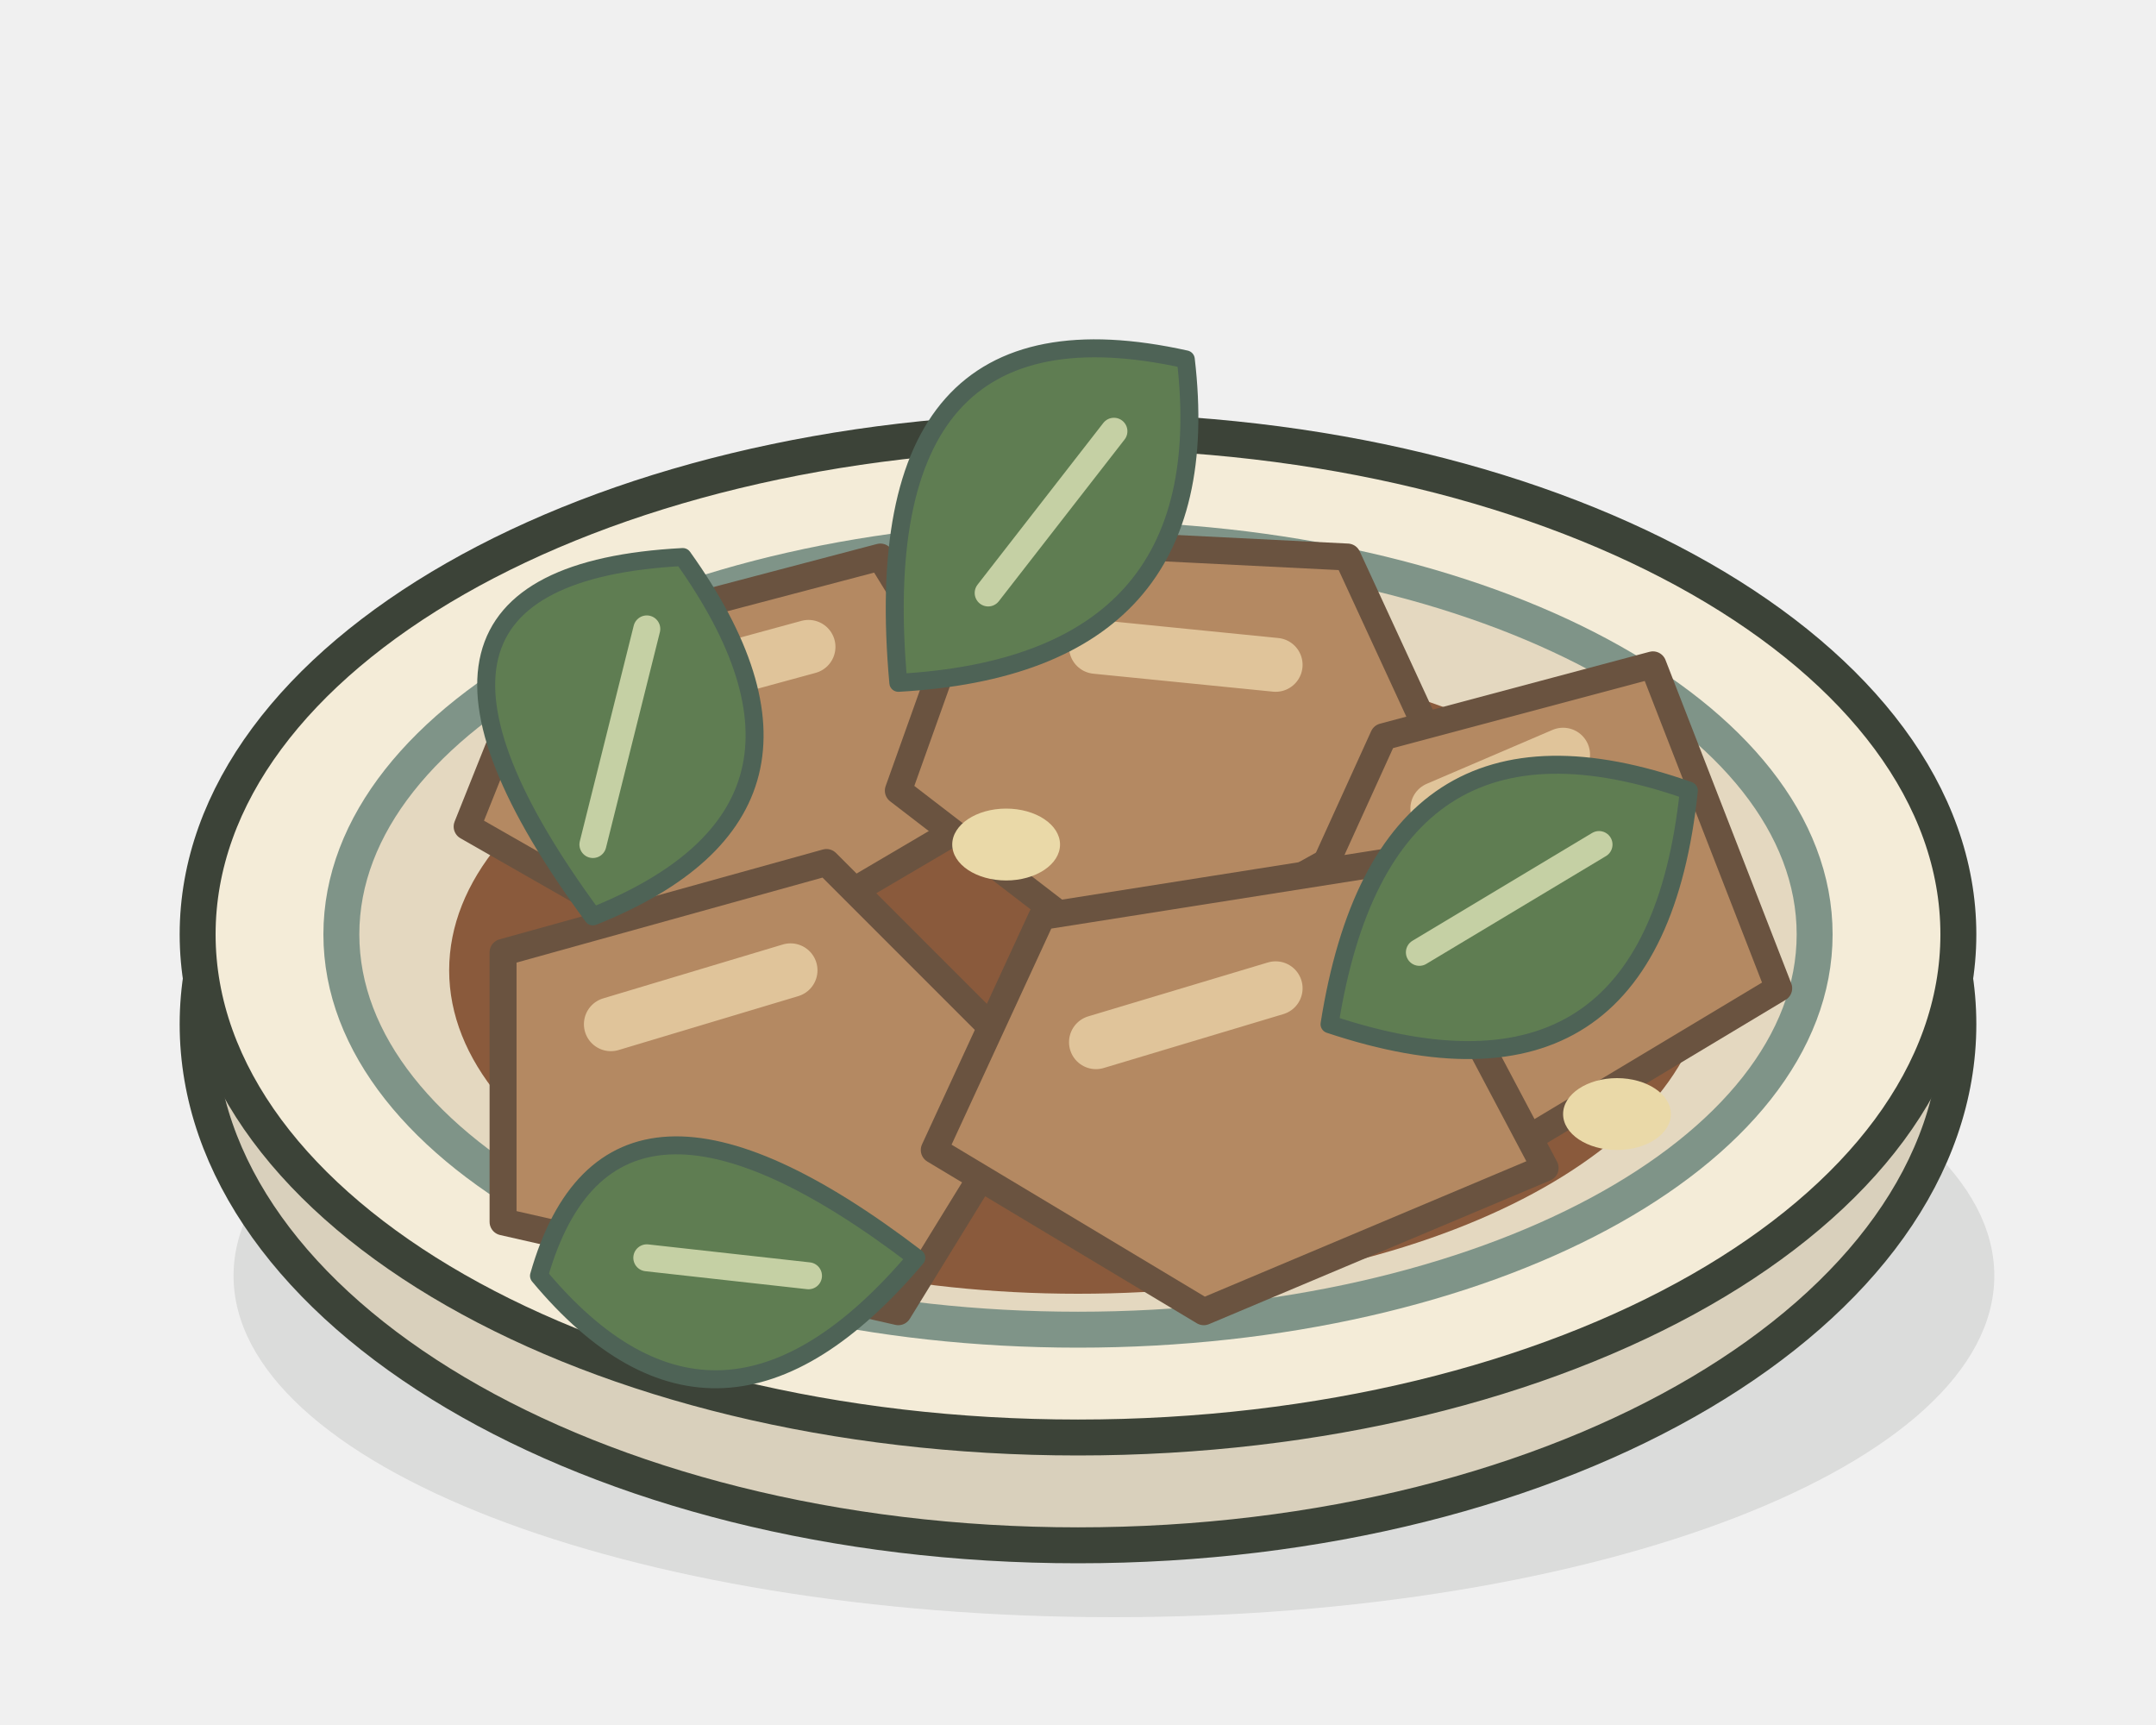
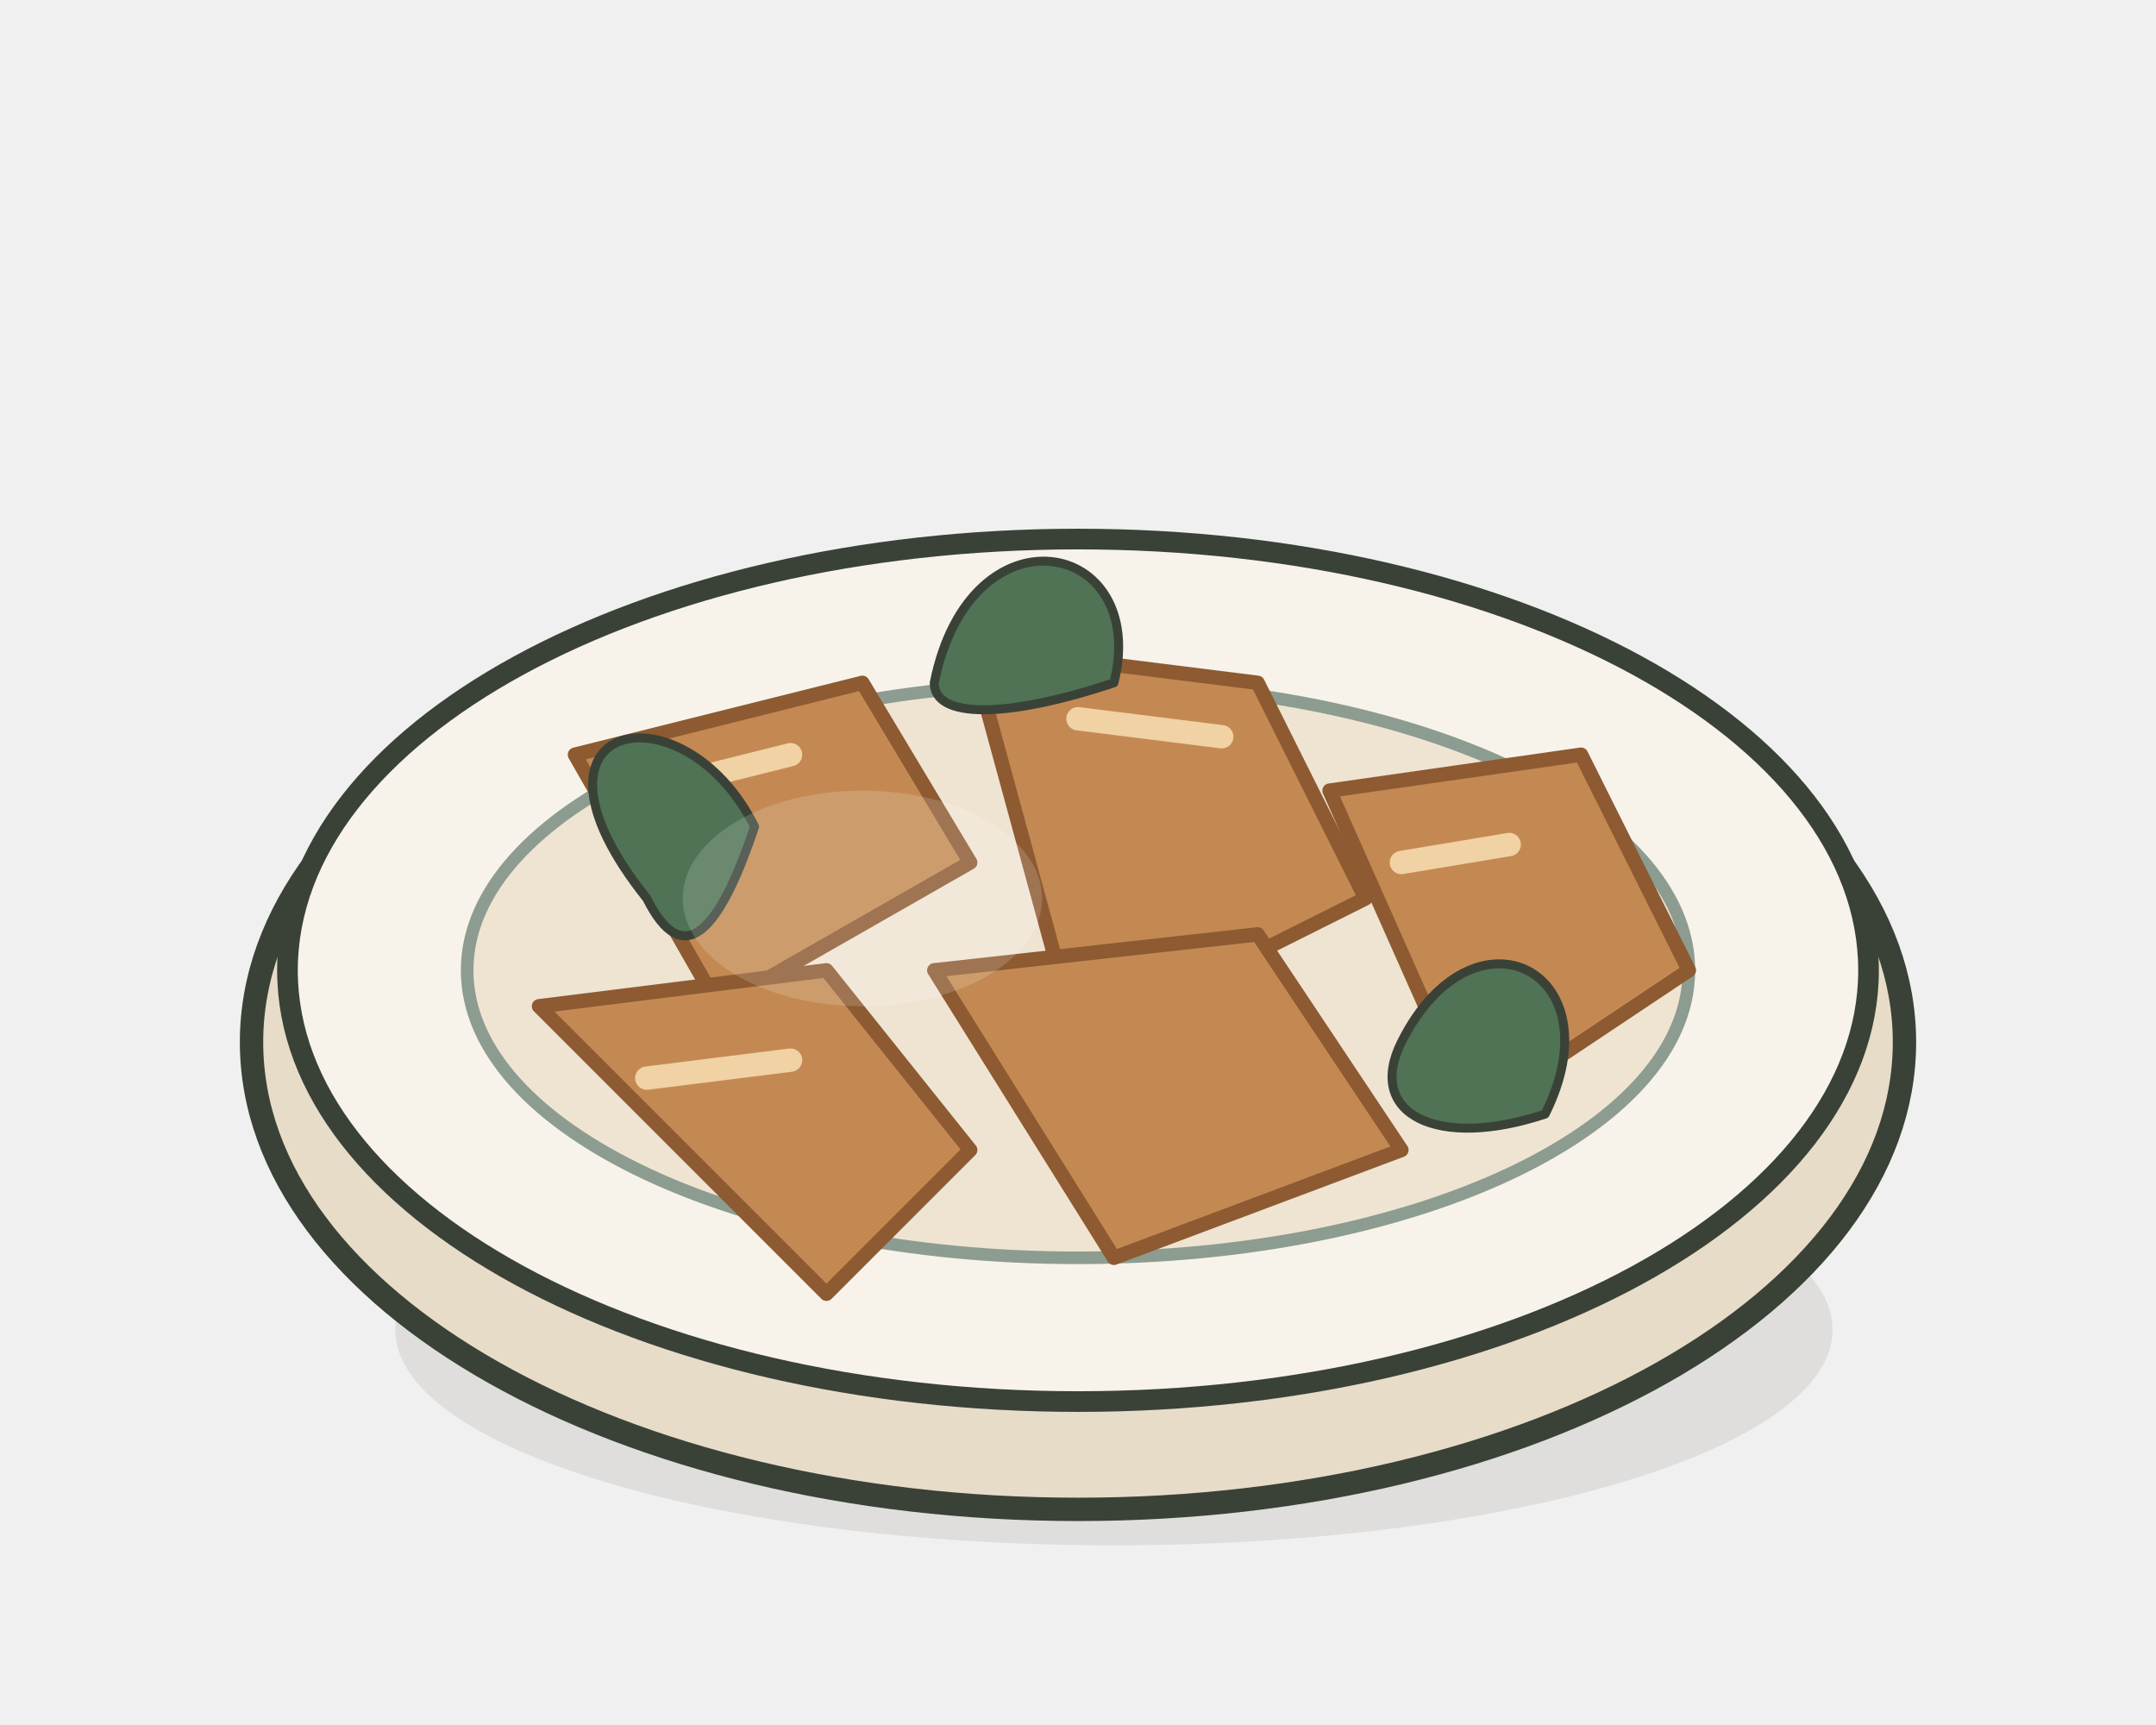
- <svg xmlns="http://www.w3.org/2000/svg" stroke-linecap="round" stroke-linejoin="round" viewBox="0 0 120 96">
-   <ellipse cx="62" cy="71" rx="49" ry="19" fill="#3a4038" opacity=".12" />
-   <ellipse cx="60" cy="57" rx="49" ry="29" fill="#d9d0bc" stroke="#3c4338" stroke-width="2" />
-   <ellipse cx="60" cy="52" rx="49" ry="28" fill="#f4ecd8" stroke="#3c4338" stroke-width="2" />
-   <ellipse cx="60" cy="52" rx="41" ry="22" fill="#e4d8c0" stroke="#7f9488" stroke-width="2" />
-   <ellipse cx="60" cy="54" rx="35" ry="18" fill="#8a5a3c" />
-   <g fill="#b48962" stroke="#6a5340" stroke-width="1.5">
-     <path d="M30 36l19-5 8 13-17 10-14-8Z" />
-     <path d="M55 30l20 1 6 13-18 10-13-10Z" />
-     <path d="M77 41l15-4 7 18-15 9-12-12Z" />
-     <path d="M28 53l18-5 12 12-8 13-22-5Z" />
-     <path d="M58 51l19-3 9 17-19 8-15-9Z" />
+ <svg xmlns="http://www.w3.org/2000/svg" viewBox="0 0 120 96" stroke-linejoin="round" stroke-linecap="round">
+   <ellipse cx="62" cy="74" rx="40" ry="12" fill="#5c5144" opacity=".12" />
+   <ellipse cx="60" cy="58" rx="46" ry="26" fill="#e7dcc8" stroke="#3a4238" stroke-width="1.3" />
+   <ellipse cx="60" cy="54" rx="44" ry="24" fill="#f7f3ea" stroke="#3a4238" stroke-width="1.15" />
+   <ellipse cx="60" cy="54" rx="34" ry="16" fill="#efe4d2" stroke="#8d9c90" stroke-width=".7" />
+   <g fill="#c48952" stroke="#8d5a32" stroke-width=".8">
+     <path d="M32 42l16-4 6 10-14 8z" />
+     <path d="M54 36l16 2 6 12-16 8z" />
+     <path d="M74 44l14-2 6 12-12 8z" />
+     <path d="M30 56l16-2 8 10-8 8z" />
+     <path d="M52 54l18-2 8 12-16 6z" />
  </g>
-   <g fill="none" stroke="#e0c49a" stroke-width="3" stroke-linecap="round">
-     <path d="M34 39l11-3m16 0l10 1m9 8l7-3M34 57l10-3m17 4l10-3" />
+   <g fill="none" stroke="#f0d2a4" stroke-width="1.3">
+     <path d="M36 44l8-2M60 40l8 1M78 48l6-1M36 60l8-1" />
  </g>
-   <g fill="#5f7d52" stroke="#4e6356" stroke-width="1">
-     <path d="M33 51q-14-19 5-20q10 14-5 20Z" />
-     <path d="M50 38q-2-22 16-18q2 17-16 18Z" />
-     <path d="M74 57q3-19 20-13q-2 19-20 13Z" />
-     <path d="M51 70q-17-13-21 1q10 12 21-1Z" />
+   <g fill="#4f7354" stroke="#3a4238" stroke-width=".5">
+     <path d="M36 50c-8-10 2-12 6-4-2 6-4 8-6 4z" />
+     <path d="M52 38c2-10 12-8 10 0-6 2-10 2-10 0z" />
+     <path d="M78 58c4-8 12-4 8 4-6 2-10 0-8-4z" />
  </g>
-   <g stroke="#c5d0a4" stroke-width="1.5">
-     <path d="M33 47l3-12m19-2l7-9m17 29l10-6m-53 23l9 1" />
-   </g>
-   <g fill="#ead9a8">
-     <ellipse cx="56" cy="47" rx="3" ry="2" />
-     <ellipse cx="90" cy="62" rx="3" ry="2" />
-   </g>
+   <ellipse cx="48" cy="50" rx="10" ry="6" fill="#fff" opacity=".16" />
</svg>
